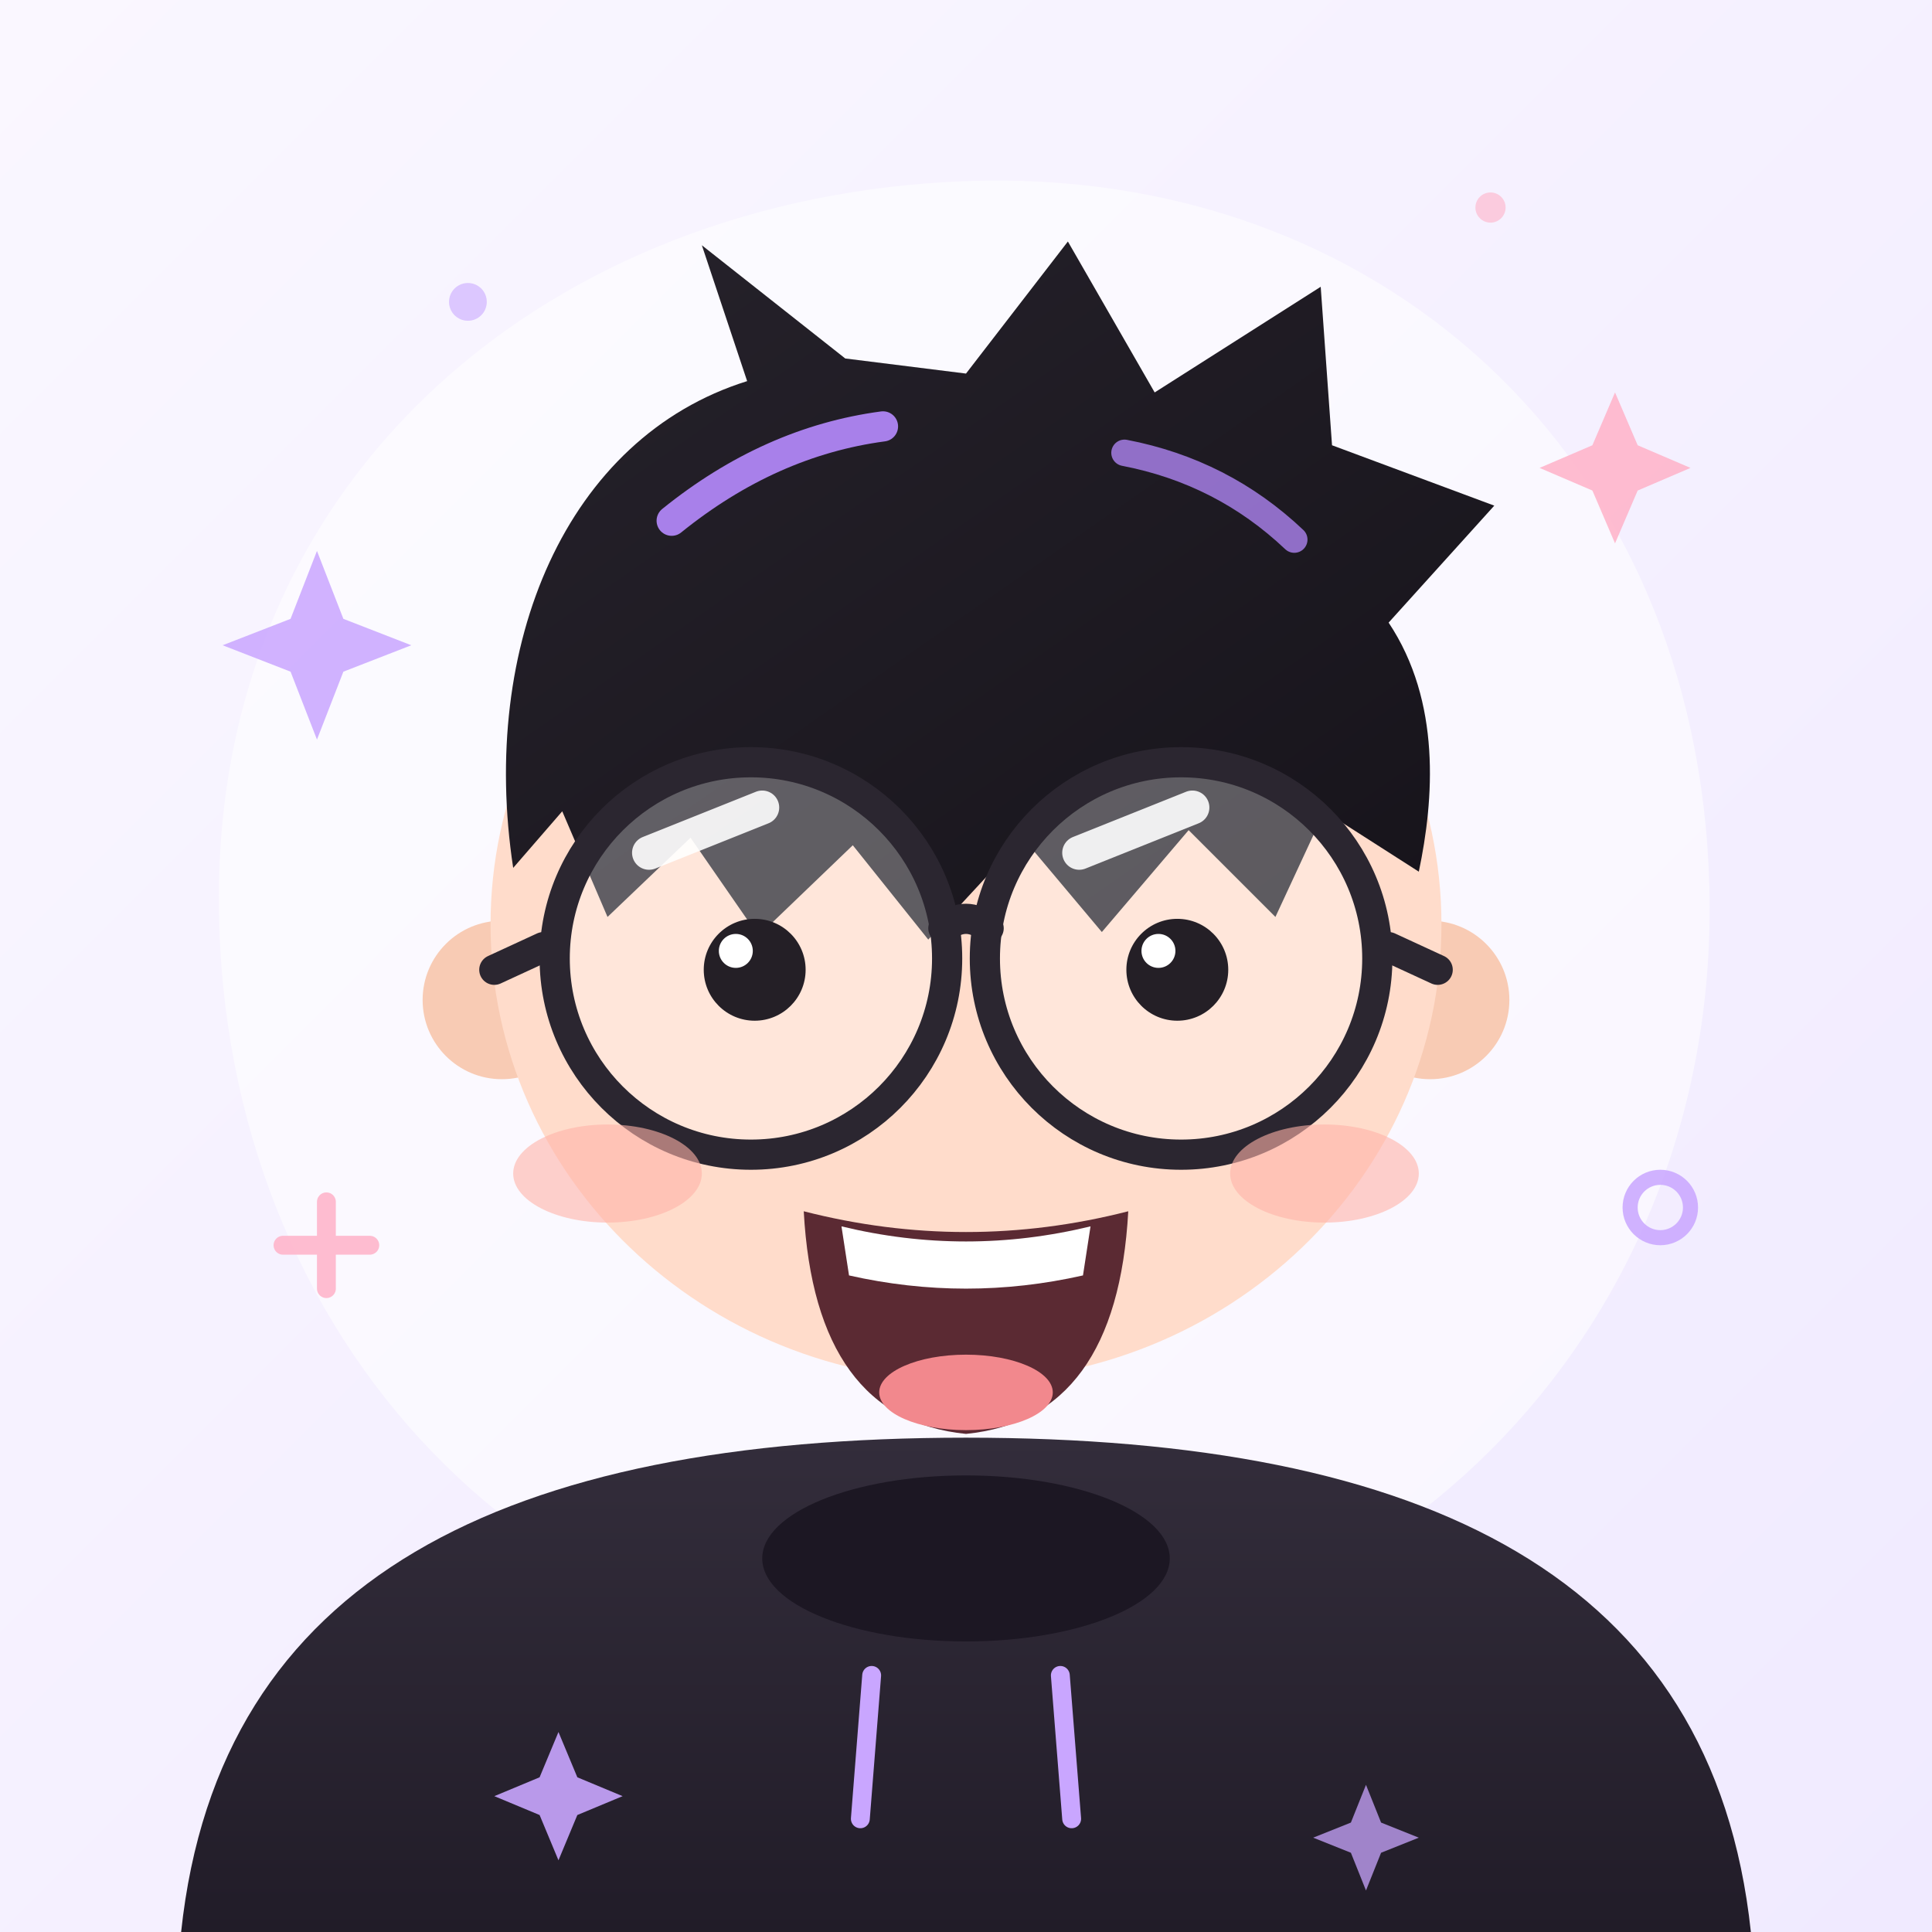
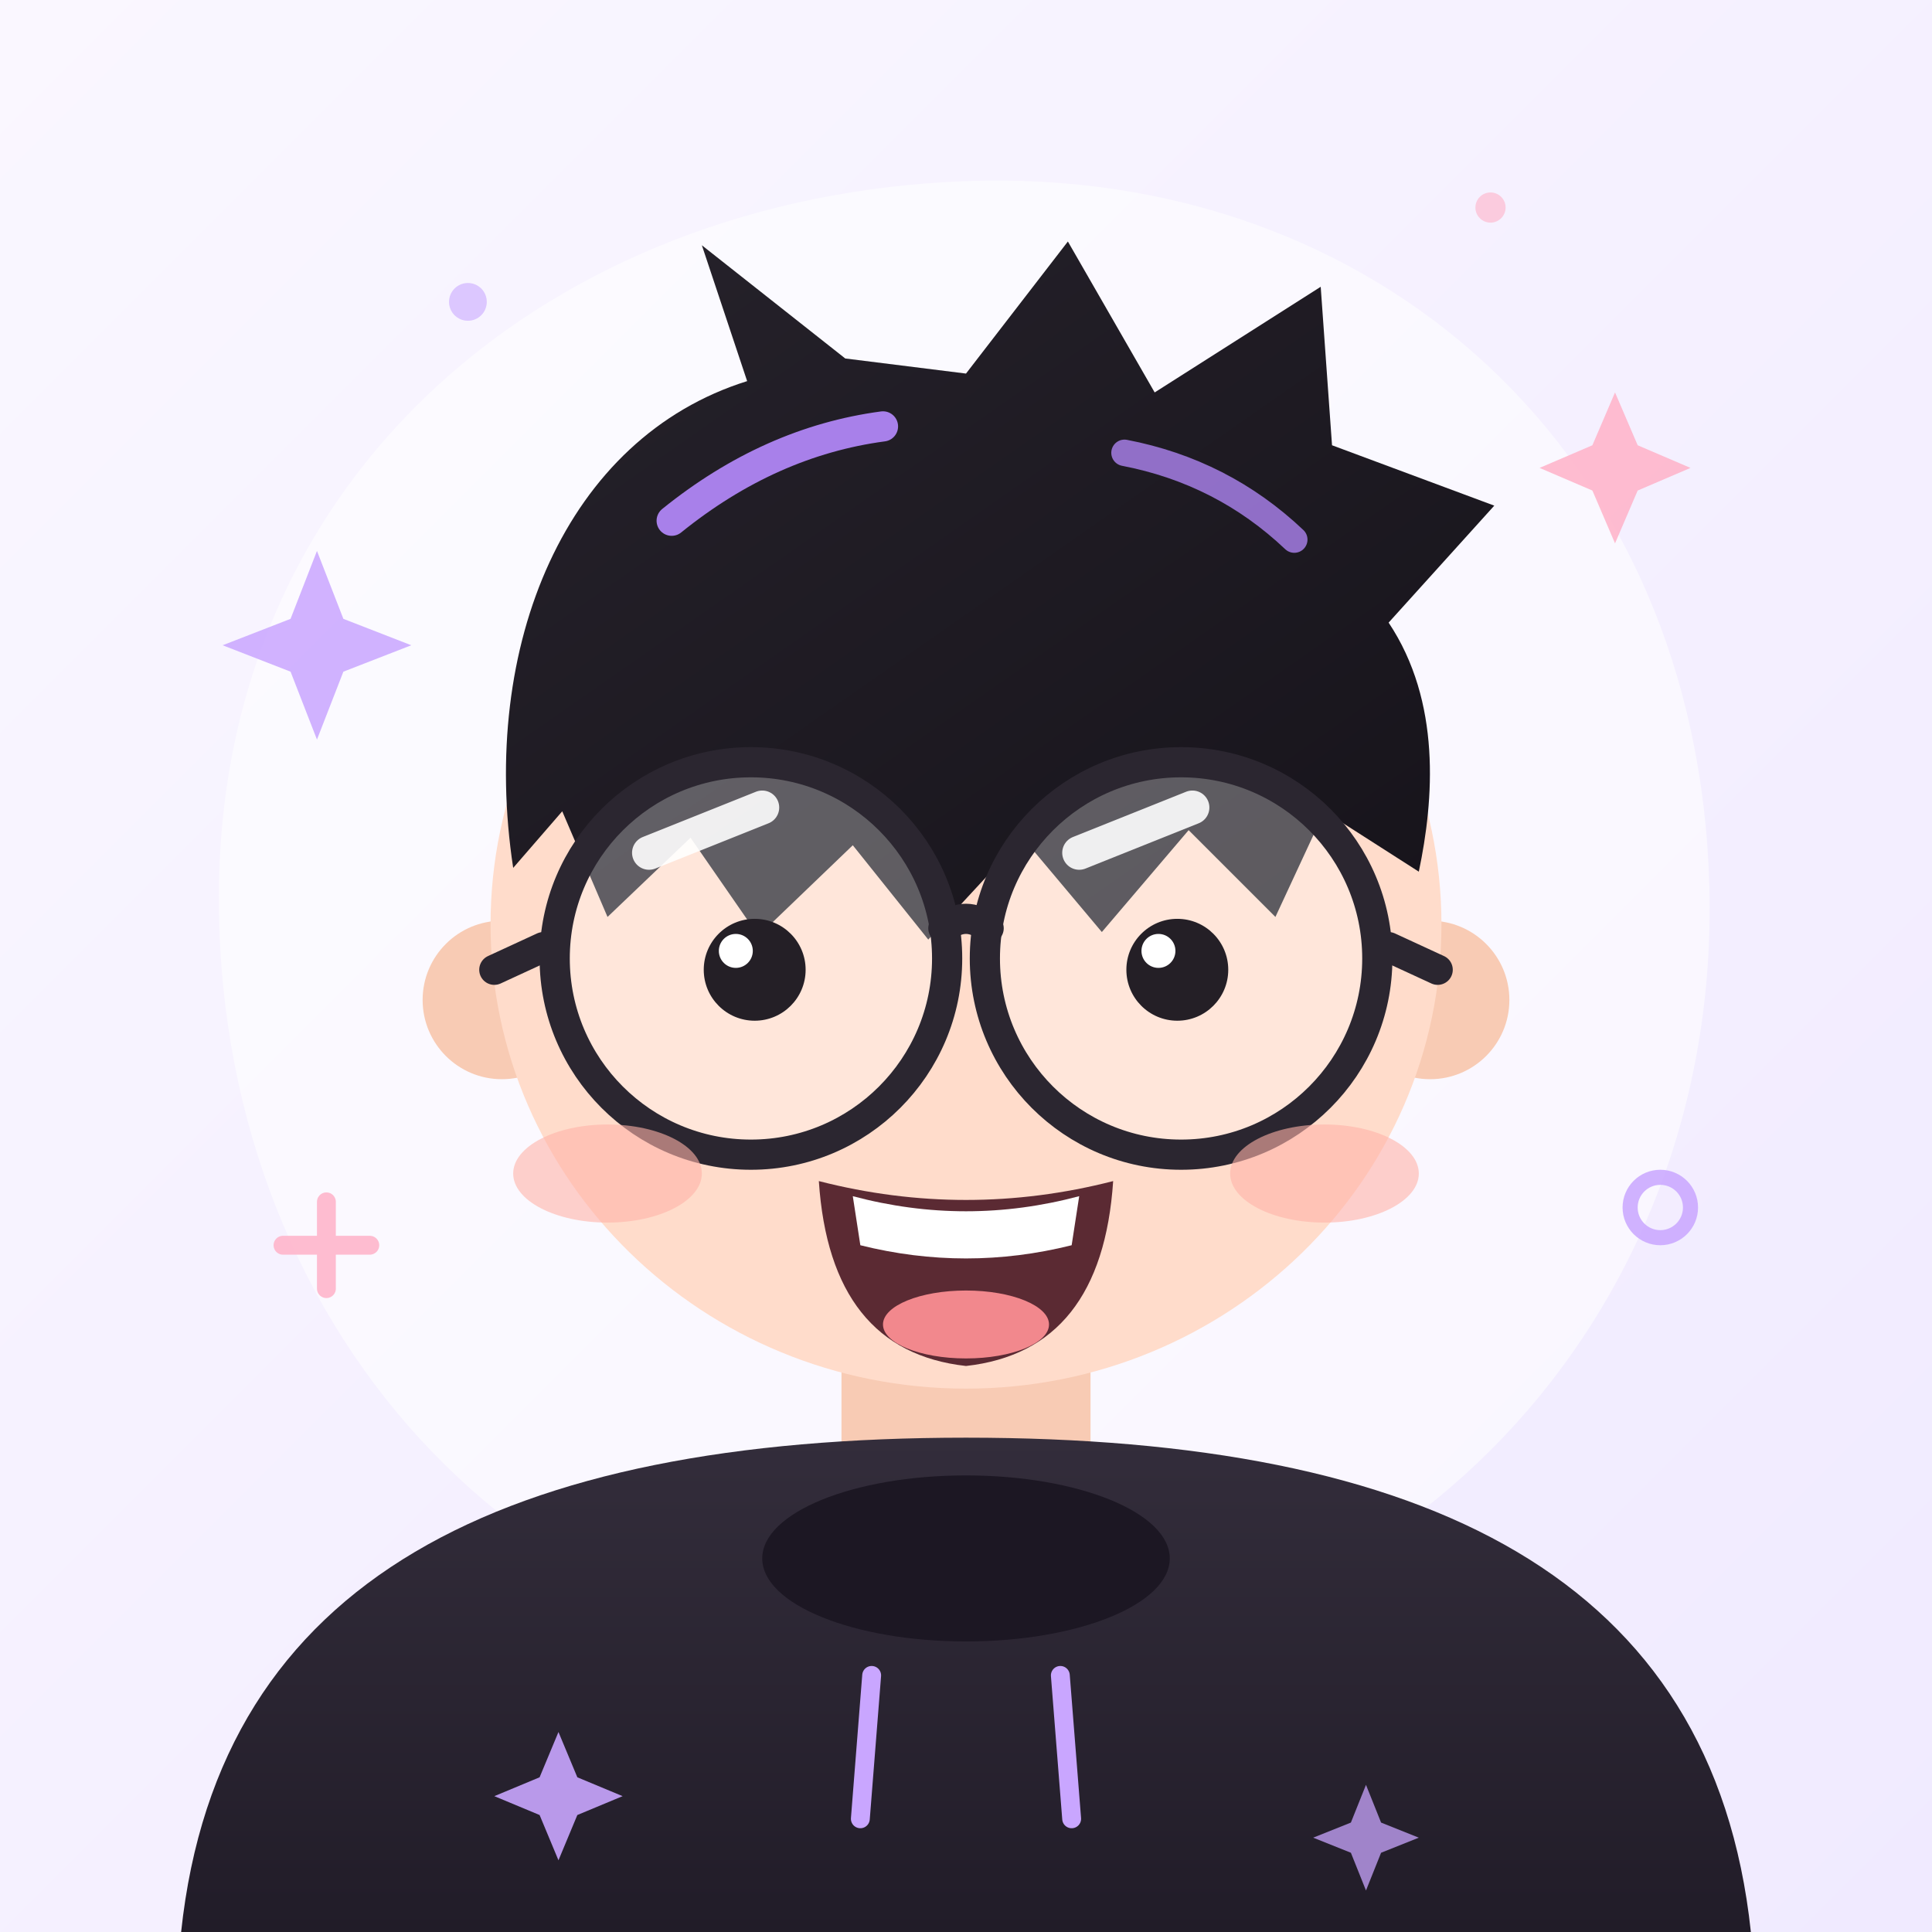
<svg xmlns="http://www.w3.org/2000/svg" width="1024" height="1024" viewBox="0 0 1024 1024">
  <defs>
    <linearGradient id="bgGrad" x1="0" y1="0" x2="1" y2="1">
      <stop offset="0" stop-color="#faf7ff" />
      <stop offset="1" stop-color="#f0eaff" />
    </linearGradient>
    <linearGradient id="hairGrad" x1="0" y1="0" x2="1" y2="1">
      <stop offset="0" stop-color="#26222b" />
      <stop offset="1" stop-color="#16131a" />
    </linearGradient>
    <linearGradient id="hoodieGrad" x1="0" y1="0" x2="0" y2="1">
      <stop offset="0" stop-color="#332d3b" />
      <stop offset="1" stop-color="#211c28" />
    </linearGradient>
  </defs>
  <rect width="1024" height="1024" fill="url(#bgGrad)" />
  <path d="M 512 96 C 730 88 900 240 906 470 C 912 700 740 880 512 884 C 284 888 118 710 116 480 C 114 250 294 104 512 96 Z" fill="#ffffff" opacity="0.55" />
  <g opacity="0.85">
    <path d="M 168 292 L 182 328 L 218 342 L 182 356 L 168 392 L 154 356 L 118 342 L 154 328 Z" fill="#c9a6ff" />
    <path d="M 856 208 L 868 236 L 896 248 L 868 260 L 856 288 L 844 260 L 816 248 L 844 236 Z" fill="#ffb1c8" />
    <circle cx="880" cy="640" r="16" fill="none" stroke="#c9a6ff" stroke-width="8" />
    <path d="M 150 660 L 196 660 M 173 637 L 173 683" stroke="#ffb1c8" stroke-width="10" stroke-linecap="round" />
    <circle cx="248" cy="160" r="10" fill="#c9a6ff" opacity="0.7" />
    <circle cx="790" cy="110" r="8" fill="#ffb1c8" opacity="0.7" />
  </g>
  <circle cx="266" cy="530" r="42" fill="#f8cbb4" />
  <circle cx="758" cy="530" r="42" fill="#f8cbb4" />
-   <ellipse cx="512" cy="490" rx="252" ry="242" fill="#ffdccb" />
+   <rect x="446" y="660" width="132" height="190" rx="20" fill="#f8cbb4" />
+   <ellipse cx="512" cy="490" rx="252" ry="246" fill="#ffdccb" />
  <path d="M 272 460            C 254 342 300 232 396 202            L 372 130 L 448 190            L 512 198            L 566 128 L 612 208            L 700 152 L 706 236            L 792 268 L 736 330            C 764 372 760 424 752 462            L 702 430 L 676 486 L 630 440            L 584 494 L 542 444            L 492 498 L 452 448            L 402 496 L 366 444            L 322 486 L 298 430            Z" fill="url(#hairGrad)" />
  <path d="M 356 276 Q 408 234 468 226" stroke="#b78bff" stroke-width="16" stroke-linecap="round" fill="none" opacity="0.9" />
  <path d="M 596 240 Q 648 250 686 286" stroke="#b78bff" stroke-width="14" stroke-linecap="round" fill="none" opacity="0.75" />
  <g>
    <line x1="288" y1="502" x2="262" y2="514" stroke="#2b2630" stroke-width="16" stroke-linecap="round" />
    <line x1="736" y1="502" x2="762" y2="514" stroke="#2b2630" stroke-width="16" stroke-linecap="round" />
    <circle cx="398" cy="508" r="104" fill="#ffffff" opacity="0.30" />
    <circle cx="626" cy="508" r="104" fill="#ffffff" opacity="0.30" />
    <circle cx="398" cy="508" r="104" fill="none" stroke="#2b2630" stroke-width="16" />
    <circle cx="626" cy="508" r="104" fill="none" stroke="#2b2630" stroke-width="16" />
    <path d="M 500 492 Q 512 482 524 492" stroke="#2b2630" stroke-width="16" stroke-linecap="round" fill="none" />
    <path d="M 344 452 L 404 428" stroke="#ffffff" stroke-width="18" stroke-linecap="round" opacity="0.9" />
    <path d="M 572 452 L 632 428" stroke="#ffffff" stroke-width="18" stroke-linecap="round" opacity="0.9" />
  </g>
  <circle cx="400" cy="514" r="27" fill="#241f26" />
  <circle cx="390" cy="504" r="9" fill="#ffffff" />
  <circle cx="624" cy="514" r="27" fill="#241f26" />
  <circle cx="614" cy="504" r="9" fill="#ffffff" />
  <ellipse cx="322" cy="622" rx="50" ry="26" fill="#ffb3a8" opacity="0.6" />
  <ellipse cx="702" cy="622" rx="50" ry="26" fill="#ffb3a8" opacity="0.6" />
-   <path d="M 426 642 Q 512 664 598 642 Q 592 752 512 760 Q 432 752 426 642 Z" fill="#5b2a33" />
-   <path d="M 446 650 Q 512 666 578 650 L 574 676 Q 512 690 450 676 Z" fill="#ffffff" />
-   <ellipse cx="512" cy="738" rx="46" ry="20" fill="#f2888d" />
+   <path d="M 434 626 Q 512 646 590 626 Q 584 716 512 724 Q 440 716 434 626 Z" fill="#5b2a33" />
+   <path d="M 452 634 Q 512 650 572 634 L 568 660 Q 512 674 456 660 Z" fill="#ffffff" />
+   <ellipse cx="512" cy="702" rx="44" ry="18" fill="#f2888d" />
  <path d="M 96 1024 C 116 836 268 762 512 762 C 756 762 908 836 928 1024 Z" fill="url(#hoodieGrad)" />
  <ellipse cx="512" cy="826" rx="108" ry="44" fill="#1c1723" />
  <line x1="462" y1="888" x2="456" y2="964" stroke="#c9a6ff" stroke-width="10" stroke-linecap="round" />
  <line x1="562" y1="888" x2="568" y2="964" stroke="#c9a6ff" stroke-width="10" stroke-linecap="round" />
  <path d="M 296 918 L 306 942 L 330 952 L 306 962 L 296 986 L 286 962 L 262 952 L 286 942 Z" fill="#c9a6ff" opacity="0.9" />
  <path d="M 724 946 L 732 966 L 752 974 L 732 982 L 724 1002 L 716 982 L 696 974 L 716 966 Z" fill="#c9a6ff" opacity="0.75" />
</svg>
